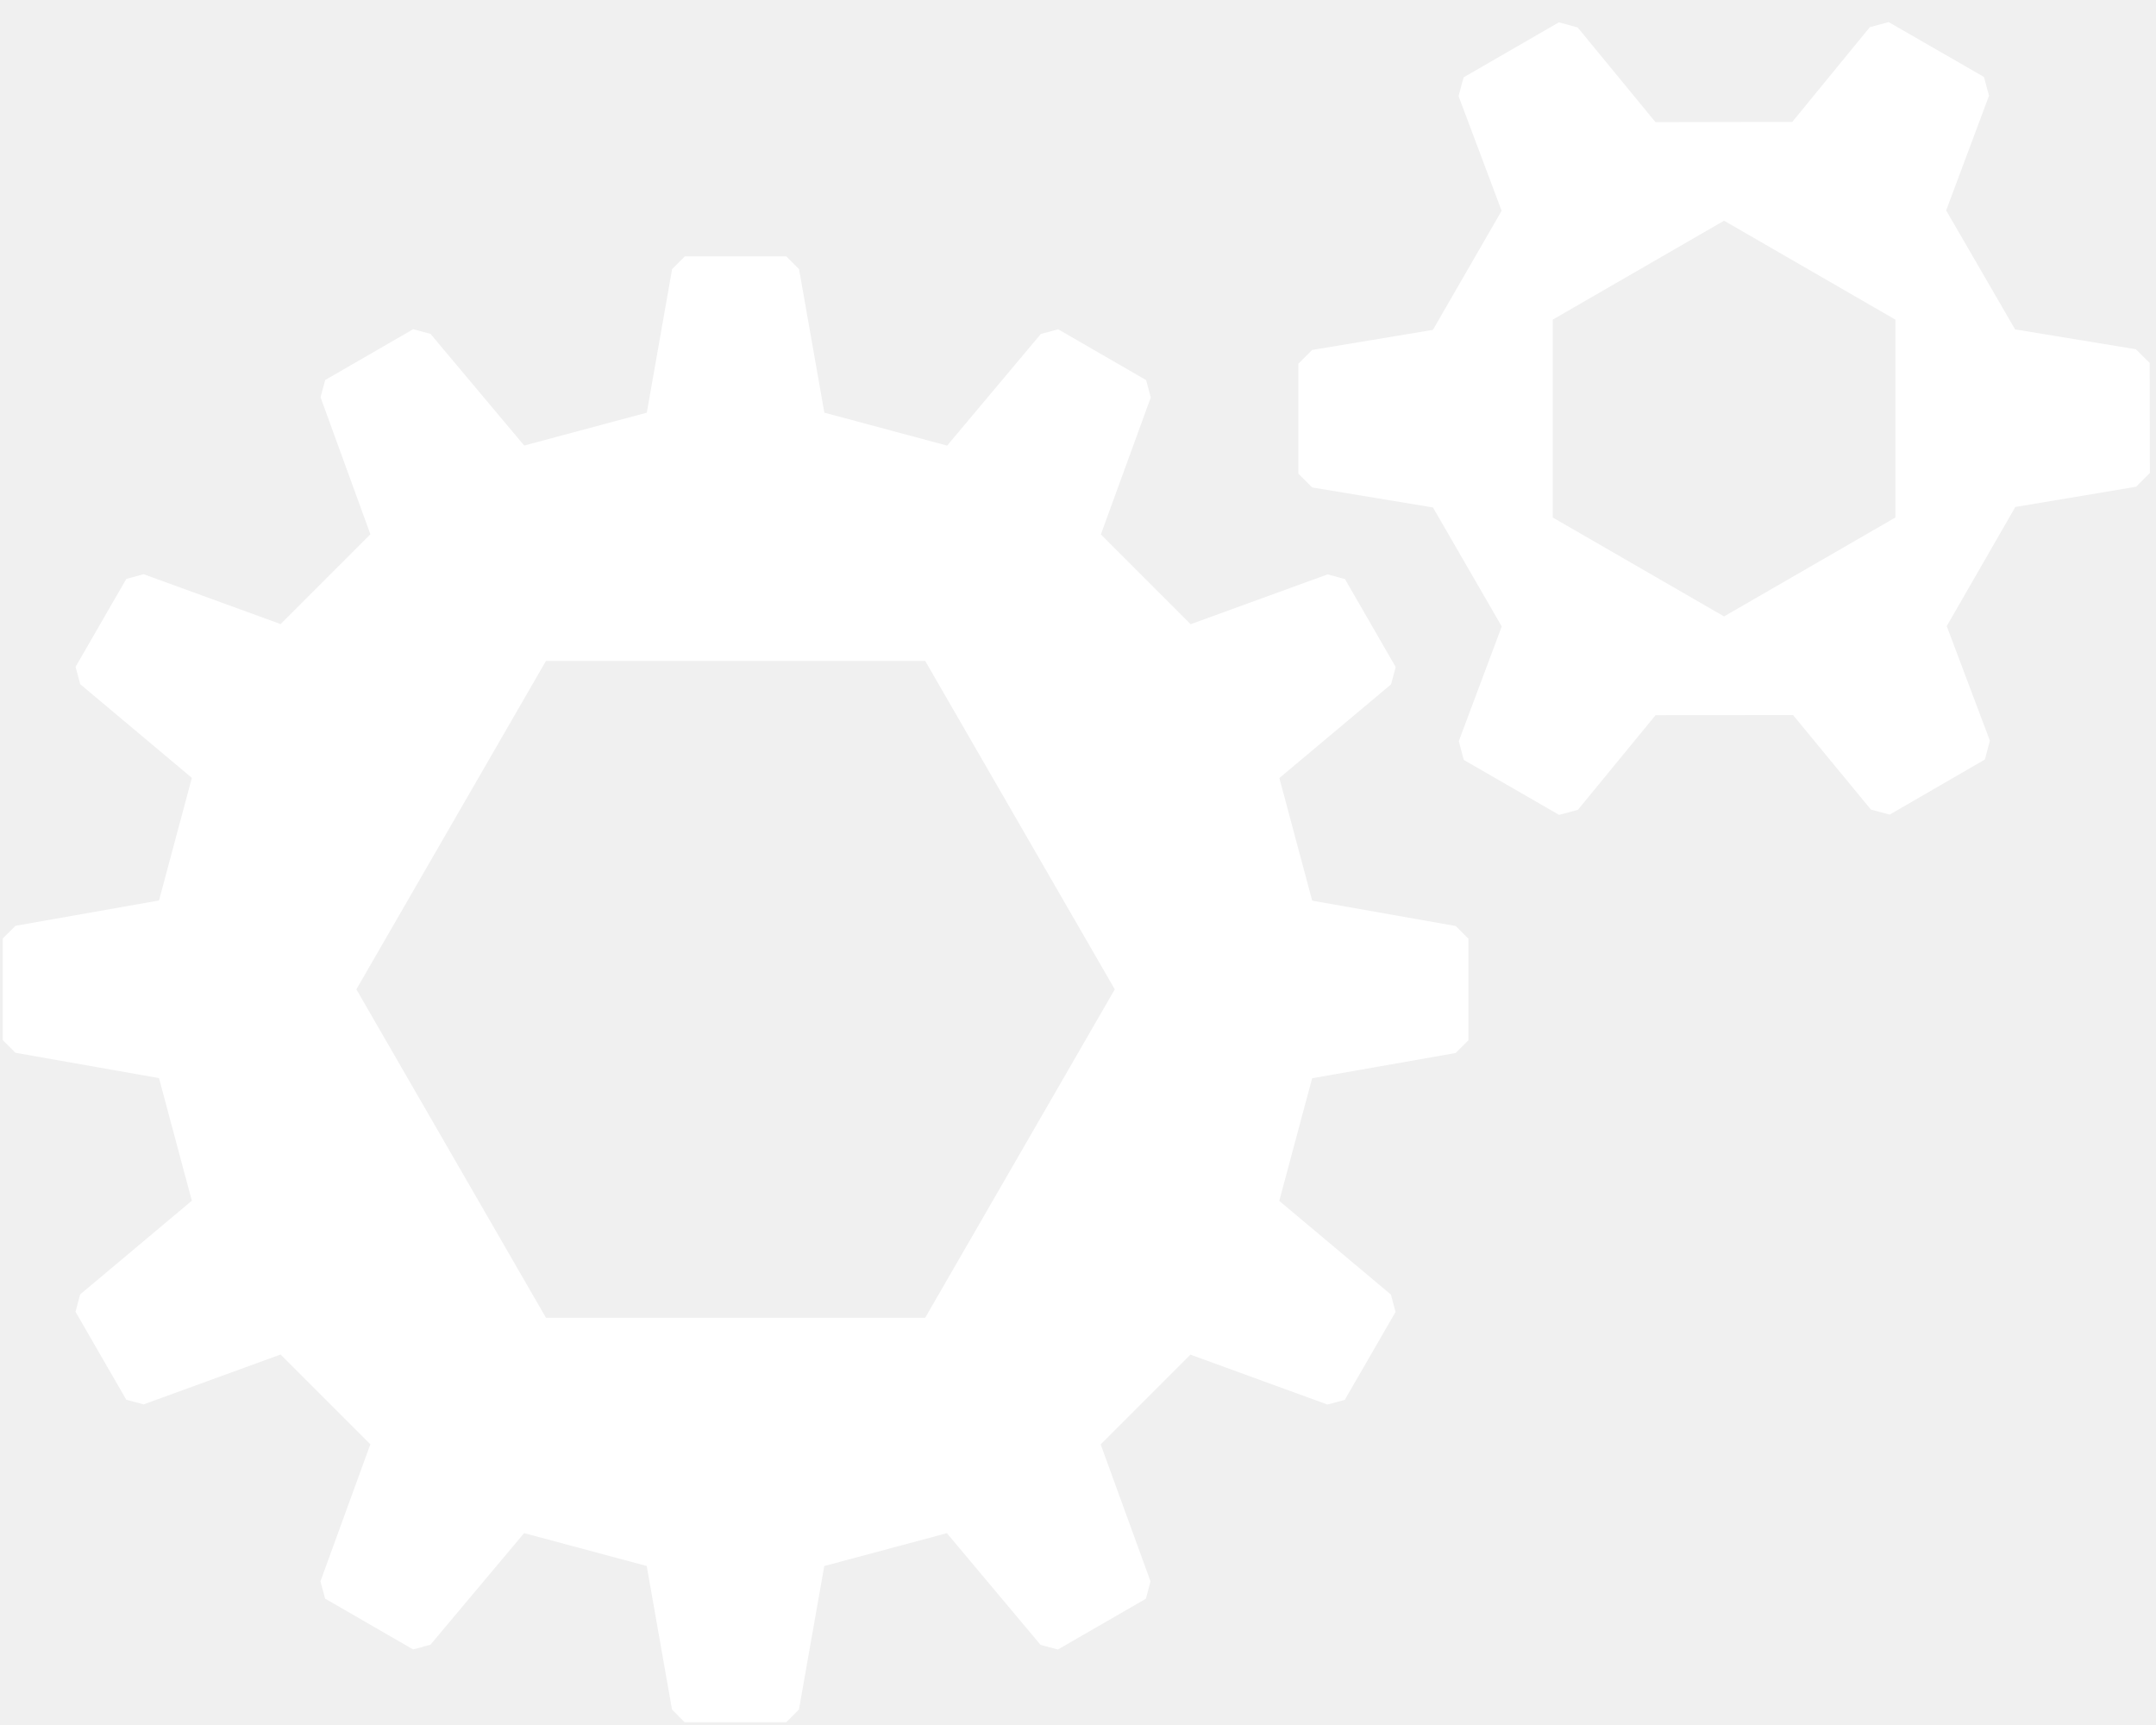
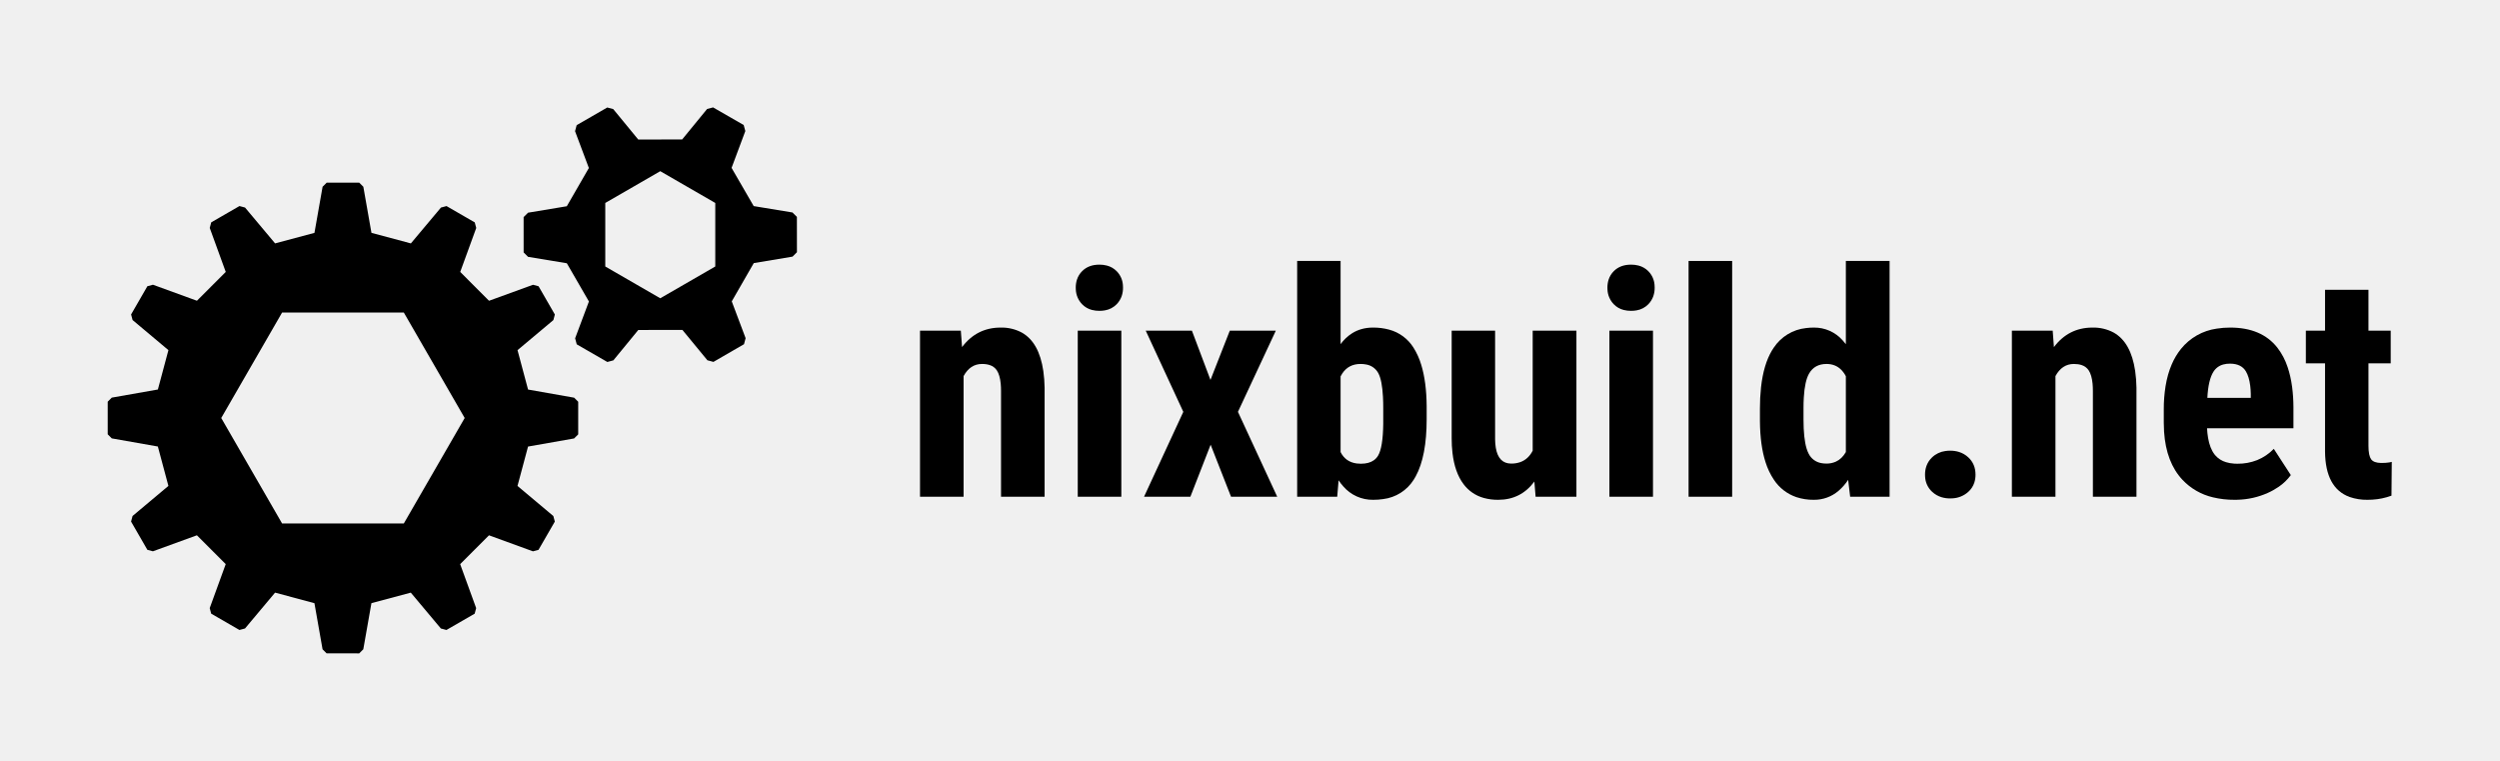
- <svg xmlns="http://www.w3.org/2000/svg" width="85mm" height="68mm" viewBox="-29 -39 85 68" version="1.1" id="svg6">
+ <svg xmlns="http://www.w3.org/2000/svg" width="1160" height="353" viewBox="-29 -39 306.917 93.398" version="1.1" id="svg6">
  <defs id="defs10" />
-   <path d=" M 33.208,-7.076 L 36.271,-10.808 L 41.691,-10.812 L 44.76,-7.086 L 45.501,-6.888 L 49.254,-9.06  L 49.451,-9.801 L 47.75,-14.318 L 50.454,-19.015 L 55.215,-19.812 L 55.757,-20.355 L 55.751,-24.691  L 55.208,-25.232 L 50.445,-26.015 L 47.727,-30.705 L 49.417,-35.227 L 49.217,-35.967 L 45.459,-38.129  L 44.718,-37.929 L 41.66,-34.195 L 36.264,-34.185 L 36.263,-34.19 L 33.198,-37.92 L 32.457,-38.118  L 28.702,-35.95 L 28.504,-35.21 L 30.201,-30.69 L 27.492,-25.996 L 22.73,-25.204 L 22.188,-24.662  L 22.189,-20.326 L 22.732,-19.785 L 27.494,-18.996 L 30.206,-14.304 L 28.512,-9.783 L 28.711,-9.043  L 32.468,-6.877 z M 32.216,-18.6 L 32.216,-26.4 L 38.971,-30.3 L 45.726,-26.4 L 45.726,-18.6 L 38.971,-14.7  z M 2.498,28.392 L 3.497,22.733 L 8.331,21.438 L 12.024,25.841 L 12.708,26.024 L 16.176,24.023  L 16.359,23.339 L 14.394,17.939 L 17.934,14.4 L 23.333,16.367 L 24.017,16.184 L 26.02,12.717  L 25.837,12.033 L 21.435,8.339 L 22.731,3.505 L 28.391,2.509 L 28.891,2.008 L 28.892,-1.996  L 28.392,-2.496 L 22.733,-3.495 L 21.439,-8.33 L 25.842,-12.022 L 26.025,-12.706 L 24.024,-16.174  L 23.34,-16.357 L 17.94,-14.393 L 14.402,-17.933 L 16.369,-23.332 L 16.186,-24.016 L 12.719,-26.019  L 12.035,-25.836 L 8.341,-21.434 L 3.5,-22.733 L 2.502,-28.391 L 2.002,-28.892 L -2.002,-28.892  L -2.502,-28.391 L -3.5,-22.732 L -8.334,-21.437 L -12.028,-25.839 L -12.711,-26.022 L -16.179,-24.02  L -16.362,-23.337 L -14.397,-17.937 L -17.936,-14.398 L -23.336,-16.364 L -24.019,-16.181 L -26.021,-12.713  L -25.838,-12.03 L -21.436,-8.336 L -22.732,-3.502 L -28.391,-2.504 L -28.892,-2.004 L -28.892,2  L -28.392,2.5 L -22.732,3.498 L -21.437,8.333 L -25.84,12.026 L -26.023,12.71 L -24.022,16.177  L -23.338,16.361 L -17.938,14.395 L -14.399,17.935 L -16.366,23.334 L -16.183,24.018 L -12.715,26.02  L -12.031,25.837 L -8.337,21.436 L -3.503,22.732 L -2.506,28.391 L -2.006,28.892 L 1.998,28.892  z M -7.475,12.947 L -14.95,-0 L -7.475,-12.947 L 7.475,-12.947 L 14.95,-0 L 7.475,12.947  z " id="path4" style="stroke:none;fill:#ffffff;fill-opacity:1" />
+   <path d="m 46.329,5.241 3.063,-3.731 5.42,-0.005 3.069,3.726 0.741,0.198 3.753,-2.172 0.198,-0.741 -1.702,-4.518 2.704,-4.697 4.761,-0.796 0.541,-0.543 -0.006,-4.336 -0.543,-0.541 -4.763,-0.784 -2.717,-4.69 1.689,-4.522 -0.2,-0.74 -3.759,-2.162 -0.74,0.2 -3.059,3.734 -5.395,0.01 -0.001,-0.005 -3.065,-3.729 -0.74,-0.198 -3.755,2.168 -0.198,0.74 1.697,4.519 -2.709,4.694 -4.762,0.792 -0.542,0.542 0.002,4.336 0.542,0.542 4.763,0.788 2.712,4.692 -1.694,4.521 0.199,0.74 3.756,2.165 z m -0.992,-11.524 v -7.8 l 6.755,-3.9 6.755,3.9 v 7.8 l -6.755,3.9 z m -29.718,46.992 0.998,-5.659 4.835,-1.295 3.693,4.403 0.684,0.183 3.468,-2.001 0.183,-0.684 -1.965,-5.4 3.54,-3.538 5.399,1.967 0.684,-0.183 2.003,-3.467 -0.183,-0.684 -4.402,-3.694 1.296,-4.834 5.659,-0.996 0.501,-0.5 8e-4,-4.004 -0.5,-0.501 -5.659,-0.999 -1.294,-4.835 4.403,-3.692 0.183,-0.684 -2.001,-3.468 -0.684,-0.183 -5.4,1.964 -3.538,-3.54 1.967,-5.399 -0.183,-0.684 -3.467,-2.003 -0.684,0.183 -3.695,4.401 -4.841,-1.298 -0.997,-5.658 -0.5,-0.5 h -4.004 l -0.5,0.5 -0.998,5.659 -4.834,1.295 -3.693,-4.402 -0.684,-0.183 -3.468,2.002 -0.183,0.684 1.966,5.4 -3.539,3.539 -5.4,-1.966 -0.684,0.183 -2.002,3.468 0.183,0.684 4.402,3.694 -1.296,4.834 -5.659,0.997 -0.501,0.5 -3e-4,4.004 0.5,0.501 5.659,0.998 1.295,4.835 -4.403,3.693 -0.183,0.684 2.002,3.468 0.684,0.183 5.4,-1.965 3.539,3.539 -1.966,5.399 0.183,0.684 3.467,2.002 0.684,-0.183 3.694,-4.402 4.834,1.296 0.997,5.659 0.5,0.501 4.004,6e-4 z M 5.646,25.265 -1.829,12.317 5.646,-0.63 H 20.596 l 7.475,12.947 -7.475,12.947 z" id="path4" style="fill:#000000;fill-opacity:1;stroke:none" />
+   <g style="font-size:12px;fill:#000000;fill-opacity:1;fill-rule:evenodd;stroke:none;stroke-width:0.25mm;stroke-linecap:round" font-size="9pt" id="svgGroup" transform="matrix(0.3859358,0,0,0.3859358,83.99292,-6.962705)">
+     <path id="0" d="m 0,22.168 h 12.988 l 0.391,5.225 q 4.645,-6.146 12.119,-6.201 a 18.38,18.38 0 0 1 0.137,-0.001 13.584,13.584 0 0 1 6.77,1.596 q 5.507,3.101 6.834,12.233 a 42.792,42.792 0 0 1 0.409,5.263 V 75 H 25.781 V 41.309 a 23.831,23.831 0 0 0 -0.1,-2.273 Q 25.414,36.262 24.438,34.79 a 4.202,4.202 0 0 0 -2.229,-1.666 q -1.061,-0.36 -2.482,-0.36 -3.76,0 -5.86,3.857 V 75 H 0 Z" style="vector-effect:non-scaling-stroke;fill:#000000;fill-opacity:1;stroke:none" />
+     <path id="1" d="M 64.063,22.168 V 75 H 50.195 V 22.168 Z M 49.926,5.986 a 8.267,8.267 0 0 0 -0.365,2.51 9.487,9.487 0 0 0 0.018,0.592 7.16,7.16 0 0 0 2.008,4.682 6.603,6.603 0 0 0 3.141,1.816 9.248,9.248 0 0 0 2.352,0.283 9.732,9.732 0 0 0 1.788,-0.157 6.72,6.72 0 0 0 3.705,-1.942 6.985,6.985 0 0 0 1.611,-2.618 A 8.165,8.165 0 0 0 64.6,8.496 9.395,9.395 0 0 0 64.558,7.601 6.923,6.923 0 0 0 62.549,3.223 6.732,6.732 0 0 0 59.451,1.46 9.247,9.247 0 0 0 57.08,1.172 q -3.418,0 -5.469,2.051 a 6.736,6.736 0 0 0 -1.685,2.763 z" style="vector-effect:non-scaling-stroke;fill:#000000;fill-opacity:1;stroke:none" />
+     <path id="2" d="m 86.523,22.168 5.909,15.674 6.152,-15.674 h 14.648 l -12.06,25.83 12.5,27.002 H 98.975 L 92.48,58.447 86.035,75 H 71.289 l 12.5,-27.002 -11.963,-25.83 z" style="vector-effect:non-scaling-stroke;fill:#000000;fill-opacity:1;stroke:none" />
+     <path id="3" d="m 161.23,46.24 v 4.053 q 0,11.841 -3.487,18.223 a 17.669,17.669 0 0 1 -0.614,1.04 13.41,13.41 0 0 1 -9.76,6.195 20.809,20.809 0 0 1 -3.131,0.226 12.304,12.304 0 0 1 -9.599,-4.334 17.349,17.349 0 0 1 -1.436,-1.868 L 132.764,75 H 120.02 V 0 h 13.818 v 26.465 a 13.43,13.43 0 0 1 3.739,-3.511 q 2.776,-1.708 6.333,-1.761 a 15.356,15.356 0 0 1 0.231,-0.002 19.06,19.06 0 0 1 5.149,0.654 13.129,13.129 0 0 1 7.741,5.718 22.07,22.07 0 0 1 2.473,5.48 q 1.665,5.411 1.726,13.197 z m -13.818,5.615 v -5.029 a 67.978,67.978 0 0 0 -0.088,-3.612 q -0.279,-5.218 -1.438,-7.437 a 5.507,5.507 0 0 0 -0.085,-0.157 5.364,5.364 0 0 0 -3.763,-2.678 9.03,9.03 0 0 0 -1.852,-0.178 q -3.827,0 -5.837,3.067 a 9.203,9.203 0 0 0 -0.511,0.888 v 24.072 q 1.57,3.14 5.097,3.623 a 9.932,9.932 0 0 0 1.348,0.088 q 2.601,0 4.156,-1.119 a 4.817,4.817 0 0 0 1.337,-1.469 q 1.538,-2.588 1.636,-10.059 z" style="vector-effect:non-scaling-stroke;fill:#000000;fill-opacity:1;stroke:none" />
+     <path id="4" d="m 195.898,75 -0.39,-4.834 q -4.297,5.811 -11.524,5.811 a 16.776,16.776 0 0 1 -4.583,-0.591 11.922,11.922 0 0 1 -6.452,-4.414 q -2.774,-3.693 -3.501,-9.873 a 40.319,40.319 0 0 1 -0.259,-4.703 V 22.168 h 13.819 v 34.57 a 17.552,17.552 0 0 0 0.226,2.72 q 0.854,4.995 4.901,4.995 a 8.495,8.495 0 0 0 2.914,-0.474 q 2.536,-0.92 3.922,-3.627 V 22.168 h 13.916 V 75 Z" style="vector-effect:non-scaling-stroke;fill:#000000;fill-opacity:1;stroke:none" />
+     <path id="5" d="M 233.252,22.168 V 75 H 219.385 V 22.168 Z M 219.115,5.986 a 8.267,8.267 0 0 0 -0.365,2.51 9.487,9.487 0 0 0 0.018,0.592 7.16,7.16 0 0 0 2.008,4.682 6.603,6.603 0 0 0 3.142,1.816 9.248,9.248 0 0 0 2.352,0.283 9.732,9.732 0 0 0 1.788,-0.157 6.72,6.72 0 0 0 3.705,-1.942 6.985,6.985 0 0 0 1.61,-2.618 8.165,8.165 0 0 0 0.416,-2.656 9.395,9.395 0 0 0 -0.042,-0.895 6.923,6.923 0 0 0 -2.009,-4.378 6.732,6.732 0 0 0 -3.097,-1.763 9.247,9.247 0 0 0 -2.371,-0.288 q -3.418,0 -5.469,2.051 a 6.736,6.736 0 0 0 -1.686,2.763 z" style="vector-effect:non-scaling-stroke;fill:#000000;fill-opacity:1;stroke:none" />
+     <path id="6" d="M 258.447,0 V 75 H 244.58 V 0 Z" style="vector-effect:non-scaling-stroke;fill:#000000;fill-opacity:1;stroke:none" />
+     <path id="7" d="m 267.285,50.977 v -4.004 a 61.687,61.687 0 0 1 0.348,-6.785 q 0.807,-7.271 3.488,-11.731 a 17.025,17.025 0 0 1 0.559,-0.869 14.106,14.106 0 0 1 10.266,-6.24 19.807,19.807 0 0 1 2.527,-0.157 12.015,12.015 0 0 1 9.111,4.038 16.873,16.873 0 0 1 1.045,1.236 V 0 h 13.916 v 75 h -12.549 l -0.635,-5.371 a 16.594,16.594 0 0 1 -3.05,3.482 11.853,11.853 0 0 1 -7.887,2.866 17.21,17.21 0 0 1 -5.566,-0.856 13.926,13.926 0 0 1 -7.105,-5.492 21.392,21.392 0 0 1 -2.677,-5.599 q -1.729,-5.36 -1.791,-13.046 a 65.638,65.638 0 0 1 0,-0.007 z m 13.867,-4.2 v 3.662 q 0,6.005 0.981,9.226 a 9.355,9.355 0 0 0 0.679,1.688 5.528,5.528 0 0 0 3.941,2.941 8.354,8.354 0 0 0 1.675,0.159 7.216,7.216 0 0 0 2.976,-0.593 q 1.97,-0.88 3.225,-3.069 V 36.67 a 8.324,8.324 0 0 0 -1.545,-2.122 q -1.8,-1.749 -4.5,-1.784 a 8.53,8.53 0 0 0 -0.107,0 q -3.789,0 -5.549,3.044 a 7.564,7.564 0 0 0 -0.018,0.032 q -1.353,2.367 -1.664,7.569 a 56.536,56.536 0 0 0 -0.094,3.368 z" style="vector-effect:non-scaling-stroke;fill:#000000;fill-opacity:1;stroke:none" />
+     <path id="8" d="m 320.273,65.222 a 8.111,8.111 0 0 0 -0.449,2.747 9.495,9.495 0 0 0 0.02,0.62 6.97,6.97 0 0 0 2.251,4.849 7.608,7.608 0 0 0 2.979,1.711 9.401,9.401 0 0 0 2.758,0.388 10.621,10.621 0 0 0 0.837,-0.032 8.094,8.094 0 0 0 4.9,-2.043 6.68,6.68 0 0 0 1.937,-2.938 8.159,8.159 0 0 0 0.383,-2.555 q 0,-3.369 -2.295,-5.493 a 7.698,7.698 0 0 0 -2.953,-1.718 9.318,9.318 0 0 0 -2.809,-0.406 10.467,10.467 0 0 0 -1.546,0.11 7.532,7.532 0 0 0 -4.24,2.038 7.049,7.049 0 0 0 -1.773,2.722 z" style="vector-effect:non-scaling-stroke;fill:#000000;fill-opacity:1;stroke:none" />
+     <path id="9" d="m 347.461,22.168 h 12.988 l 0.391,5.225 q 4.645,-6.146 12.119,-6.201 a 18.38,18.38 0 0 1 0.137,-0.001 13.584,13.584 0 0 1 6.77,1.596 q 5.507,3.101 6.834,12.233 a 42.792,42.792 0 0 1 0.409,5.263 V 75 H 373.242 V 41.309 a 23.831,23.831 0 0 0 -0.1,-2.273 q -0.267,-2.774 -1.243,-4.246 a 4.202,4.202 0 0 0 -2.229,-1.666 q -1.061,-0.36 -2.482,-0.36 -3.76,0 -5.86,3.857 V 75 h -13.867 z" style="vector-effect:non-scaling-stroke;fill:#000000;fill-opacity:1;stroke:none" />
+     <path id="10" d="m 395.801,51.465 v -4.199 a 45.896,45.896 0 0 1 0.561,-7.422 q 0.632,-3.853 1.978,-6.961 a 21.175,21.175 0 0 1 2.93,-4.904 17.771,17.771 0 0 1 11.399,-6.457 26.475,26.475 0 0 1 4.274,-0.331 q 9.961,0 14.991,6.372 a 20.674,20.674 0 0 1 3.272,6.189 q 0.982,2.878 1.445,6.401 a 51.459,51.459 0 0 1 0.41,6.283 v 6.787 H 409.57 a 25.53,25.53 0 0 0 0.323,3.046 q 0.572,3.32 2.035,5.237 a 7.258,7.258 0 0 0 0.23,0.286 7.201,7.201 0 0 0 3.457,2.219 q 1.189,0.368 2.633,0.46 a 15.557,15.557 0 0 0 0.99,0.031 16.672,16.672 0 0 0 6.27,-1.147 15.427,15.427 0 0 0 5.303,-3.589 l 5.419,8.349 a 15.787,15.787 0 0 1 -3.816,3.696 21.881,21.881 0 0 1 -3.557,1.993 25.075,25.075 0 0 1 -9.618,2.159 29.037,29.037 0 0 1 -0.88,0.014 28.65,28.65 0 0 1 -6.905,-0.785 19.365,19.365 0 0 1 -9.696,-5.563 q -5.214,-5.556 -5.864,-15.301 a 43.005,43.005 0 0 1 -0.093,-2.863 z m 13.867,-7.91 h 13.818 v -1.27 a 25.515,25.515 0 0 0 -0.178,-2.61 q -0.354,-2.851 -1.384,-4.568 -1.437,-2.394 -4.941,-2.44 a 10.517,10.517 0 0 0 -0.137,-0.001 7.913,7.913 0 0 0 -2.065,0.253 5.257,5.257 0 0 0 -3.184,2.335 q -1.636,2.588 -1.929,8.301 z" style="vector-effect:non-scaling-stroke;fill:#000000;fill-opacity:1;stroke:none" />
+     <path id="11" d="m 447.119,9.18 h 13.819 v 12.988 h 7.08 v 10.4 h -7.08 v 26.221 a 17.956,17.956 0 0 0 0.052,1.43 q 0.11,1.368 0.449,2.211 a 3.02,3.02 0 0 0 0.353,0.656 q 0.819,1.123 3.094,1.17 a 9.764,9.764 0 0 0 0.202,0.002 19.313,19.313 0 0 0 1.29,-0.041 q 0.61,-0.041 1.131,-0.123 a 8.226,8.226 0 0 0 0.85,-0.178 l -0.097,10.742 a 20.963,20.963 0 0 1 -6.1,1.272 24.548,24.548 0 0 1 -1.517,0.047 16.621,16.621 0 0 1 -5.685,-0.892 q -7.73,-2.807 -7.841,-14.44 V 32.568 h -6.103 v -10.4 h 6.103 z" style="vector-effect:non-scaling-stroke;fill:#000000;fill-opacity:1;stroke:none" />
+   </g>
</svg>
